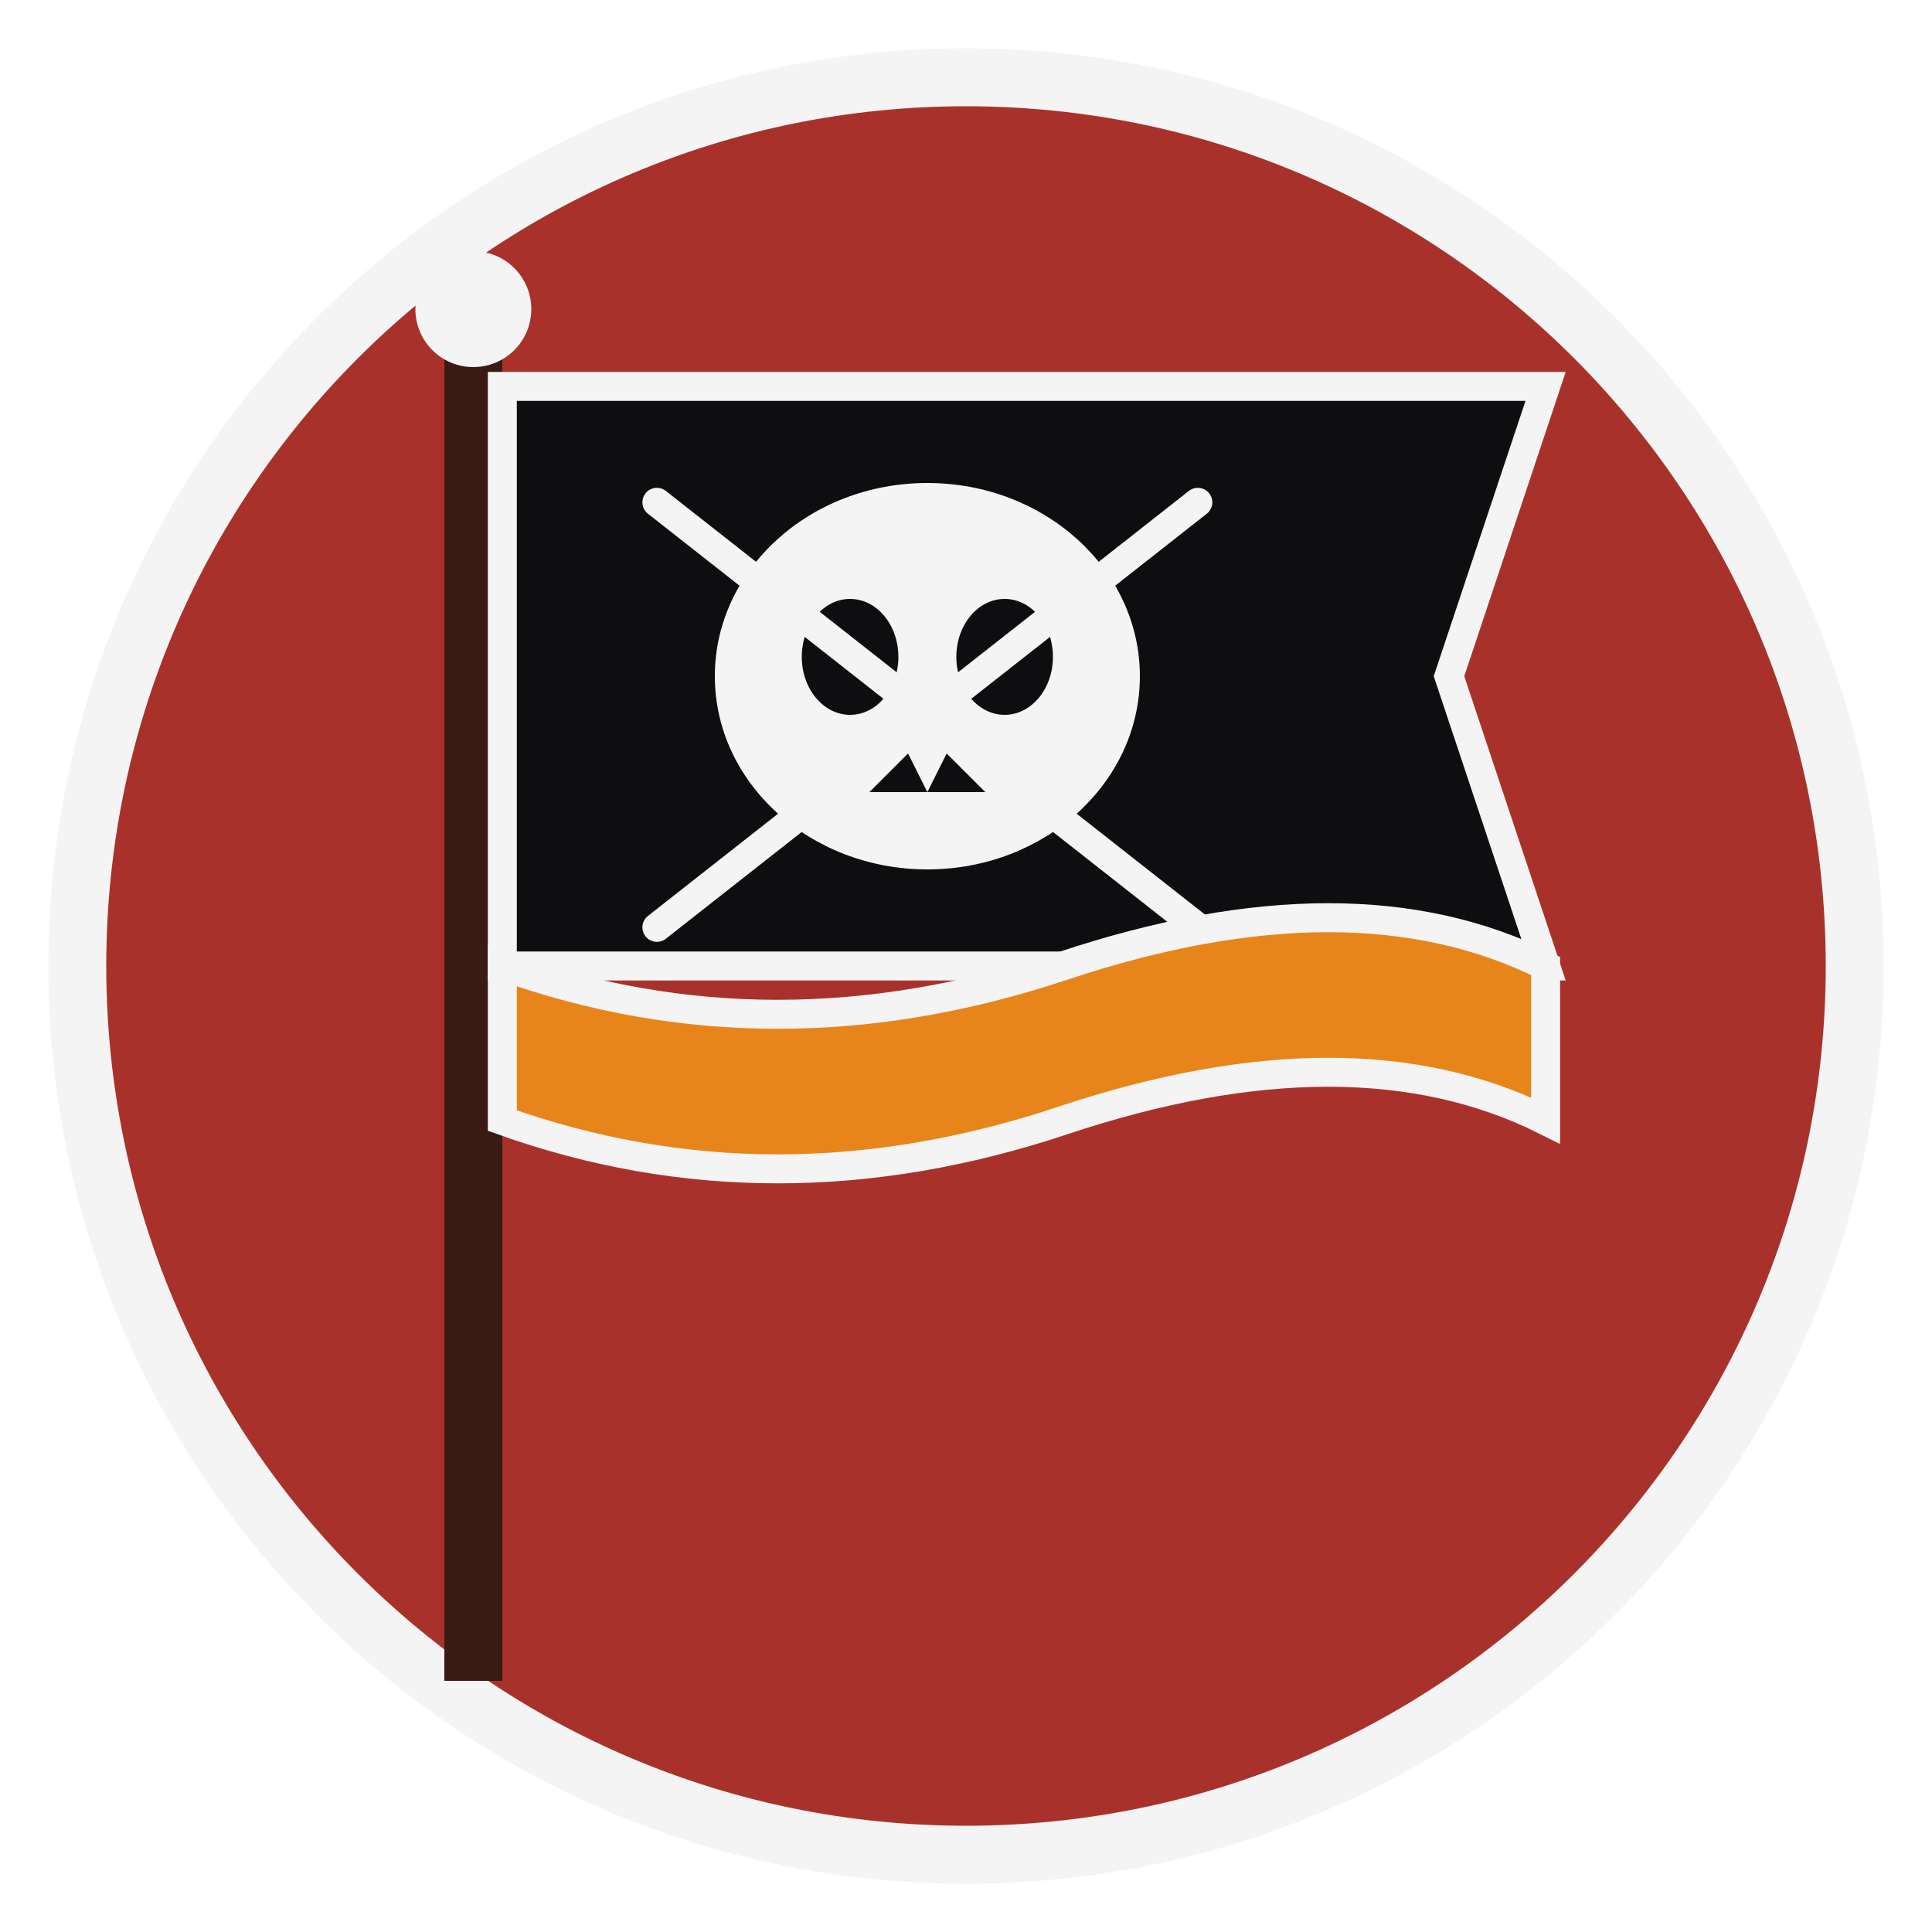
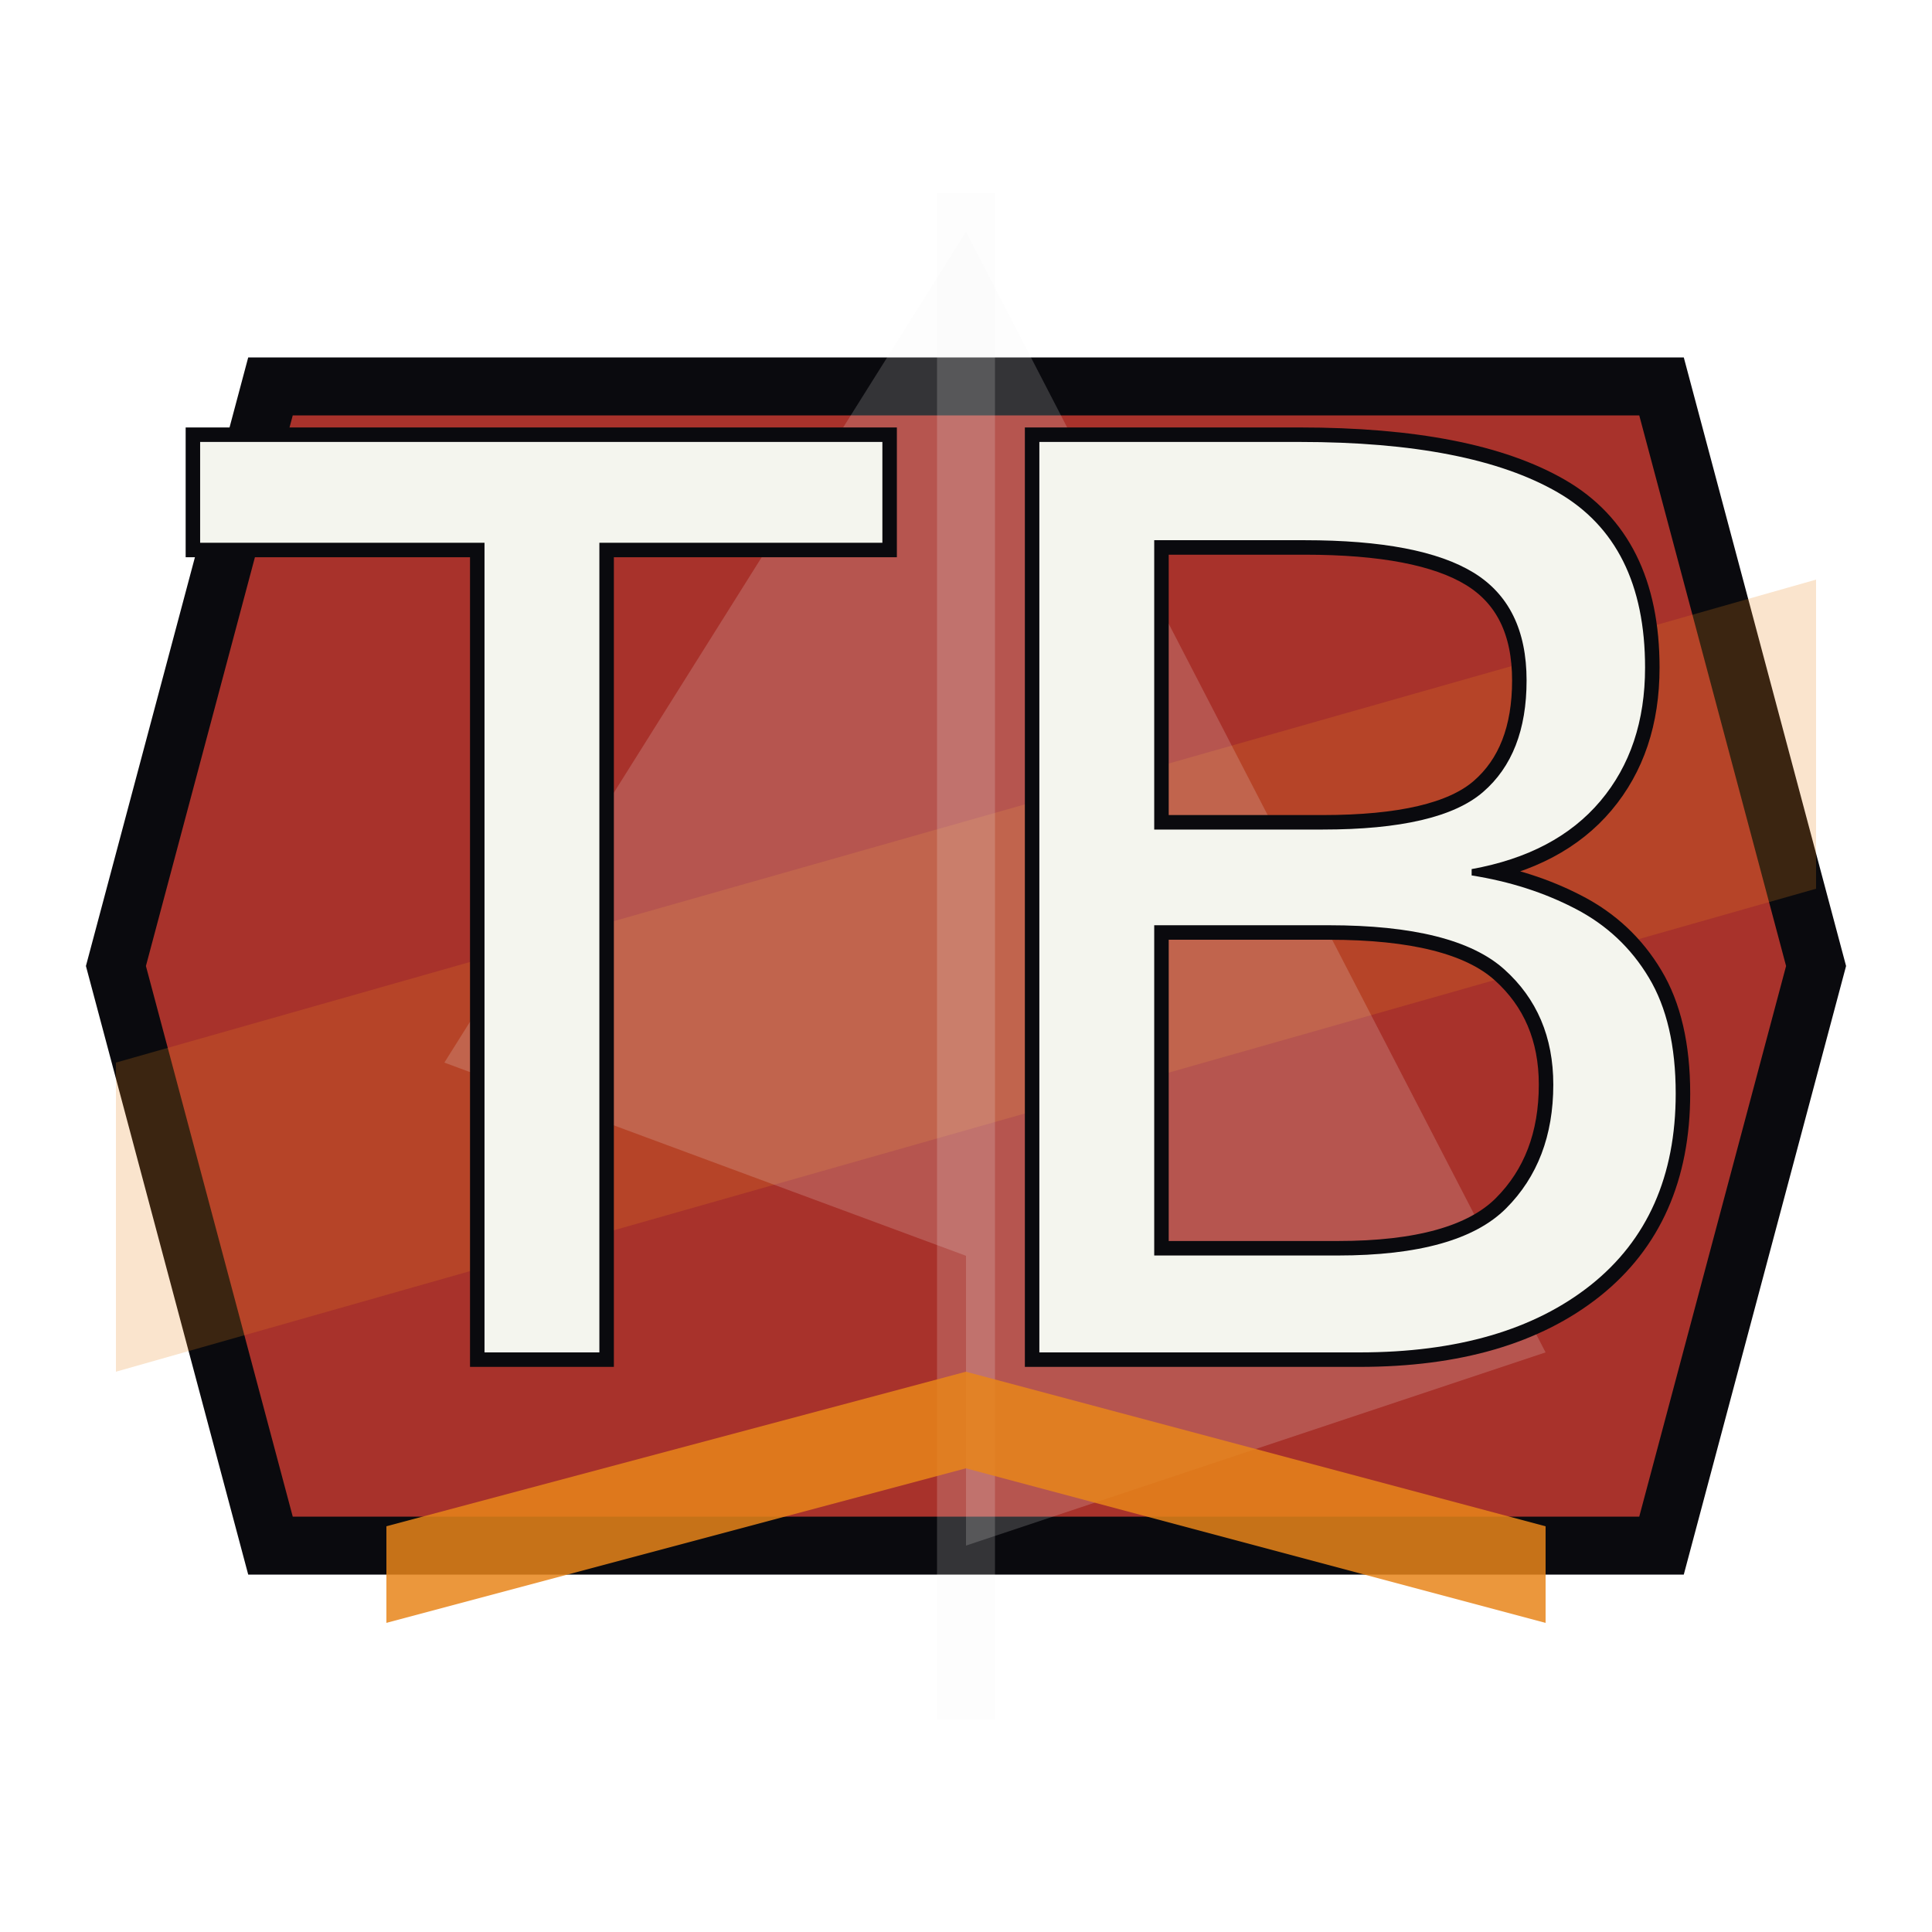
<svg xmlns="http://www.w3.org/2000/svg" viewBox="0 0 200 200">
-   <circle cx="100" cy="100" r="92" fill="#A8322B" />
-   <circle cx="100" cy="100" r="92" fill="none" stroke="#F4F4F4" stroke-width="6" />
-   <rect x="46" y="34" width="6" height="140" fill="#3A1A14" />
-   <circle cx="49" cy="32" r="6" fill="#F4F4F4" />
-   <path d="M52 40 L160 40 L150 70 L160 100 L52 100 Z" fill="#0E0E10" stroke="#F4F4F4" stroke-width="3" />
-   <path d="M52 100 Q80 110 110 100 Q140 90 160 100 L160 116 Q140 106 110 116 Q80 126 52 116 Z" fill="#E8851A" stroke="#F4F4F4" stroke-width="3" />
-   <g transform="translate(96 70)">
-     <ellipse cx="0" cy="0" rx="22" ry="20" fill="#F4F4F4" />
-     <ellipse cx="-8" cy="-2" rx="5" ry="6" fill="#0E0E10" />
-     <ellipse cx="8" cy="-2" rx="5" ry="6" fill="#0E0E10" />
-     <path d="M-6 12 L-2 8 L0 12 L2 8 L6 12 Z" fill="#0E0E10" />
-   </g>
-   <g stroke="#F4F4F4" stroke-width="3" stroke-linecap="round" fill="none">
-     <line x1="68" y1="96" x2="124" y2="52" />
-     <line x1="68" y1="52" x2="124" y2="96" />
-   </g>
+   <path d="M28 40 L172 40 L188 100 L172 160 L28 160 L12 100 Z" fill="#A8322B" stroke="#0A0A0E" stroke-width="6" />
+   <path d="M12 110 L188 60 L188 92 L12 142 Z" fill="#E8851A" opacity="0.22" />
+   <path d="M100 24 L100 160 L160 140 Z M100 24 L100 130 L46 110 Z" fill="#F4F4F4" opacity="0.18" />
+   <line x1="100" y1="20" x2="100" y2="178" stroke="#F4F4F4" stroke-width="6" opacity="0.18" />
+   <path d="M40 158 L100 142 L160 158 L160 168 L100 152 L40 168 Z" fill="#E8851A" opacity="0.85" />
+   <text x="100" y="140" text-anchor="middle" font-family="Anton, Impact, 'Archivo Black', sans-serif" font-weight="400" font-size="132" fill="#F4F5EE" stroke="#0A0A0E" stroke-width="3" paint-order="stroke fill" letter-spacing="2">TB</text>
</svg>
